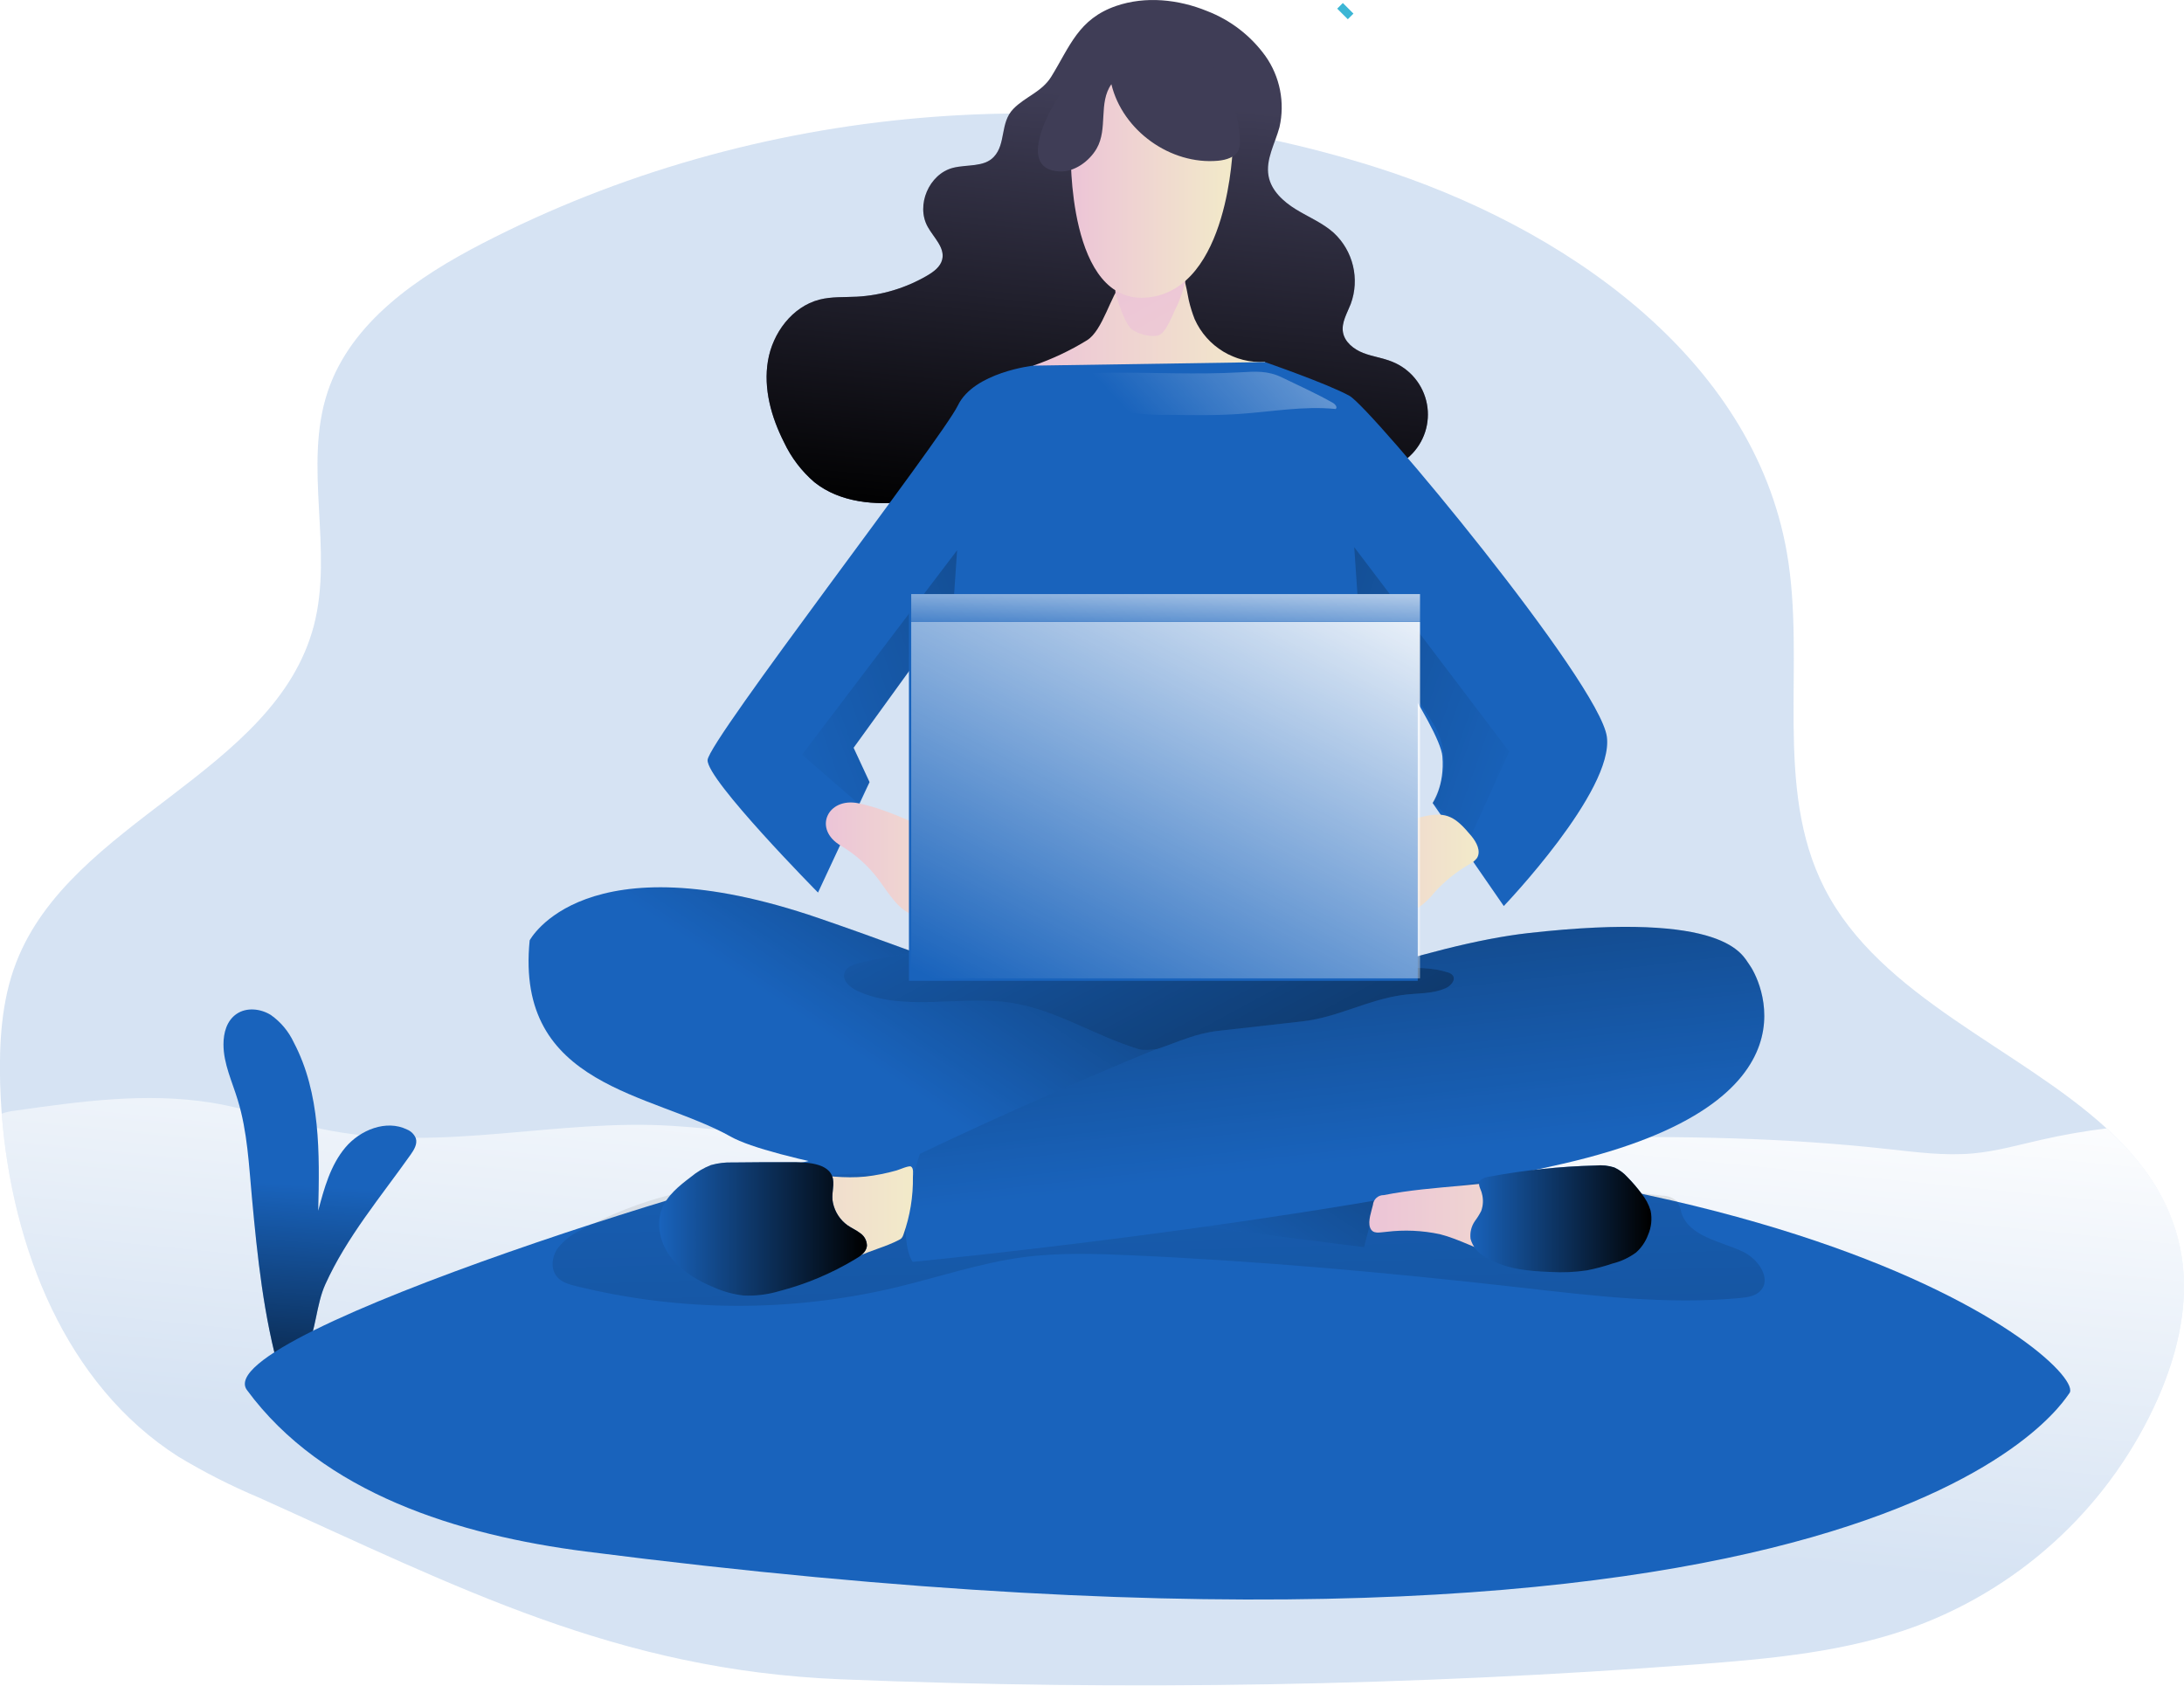
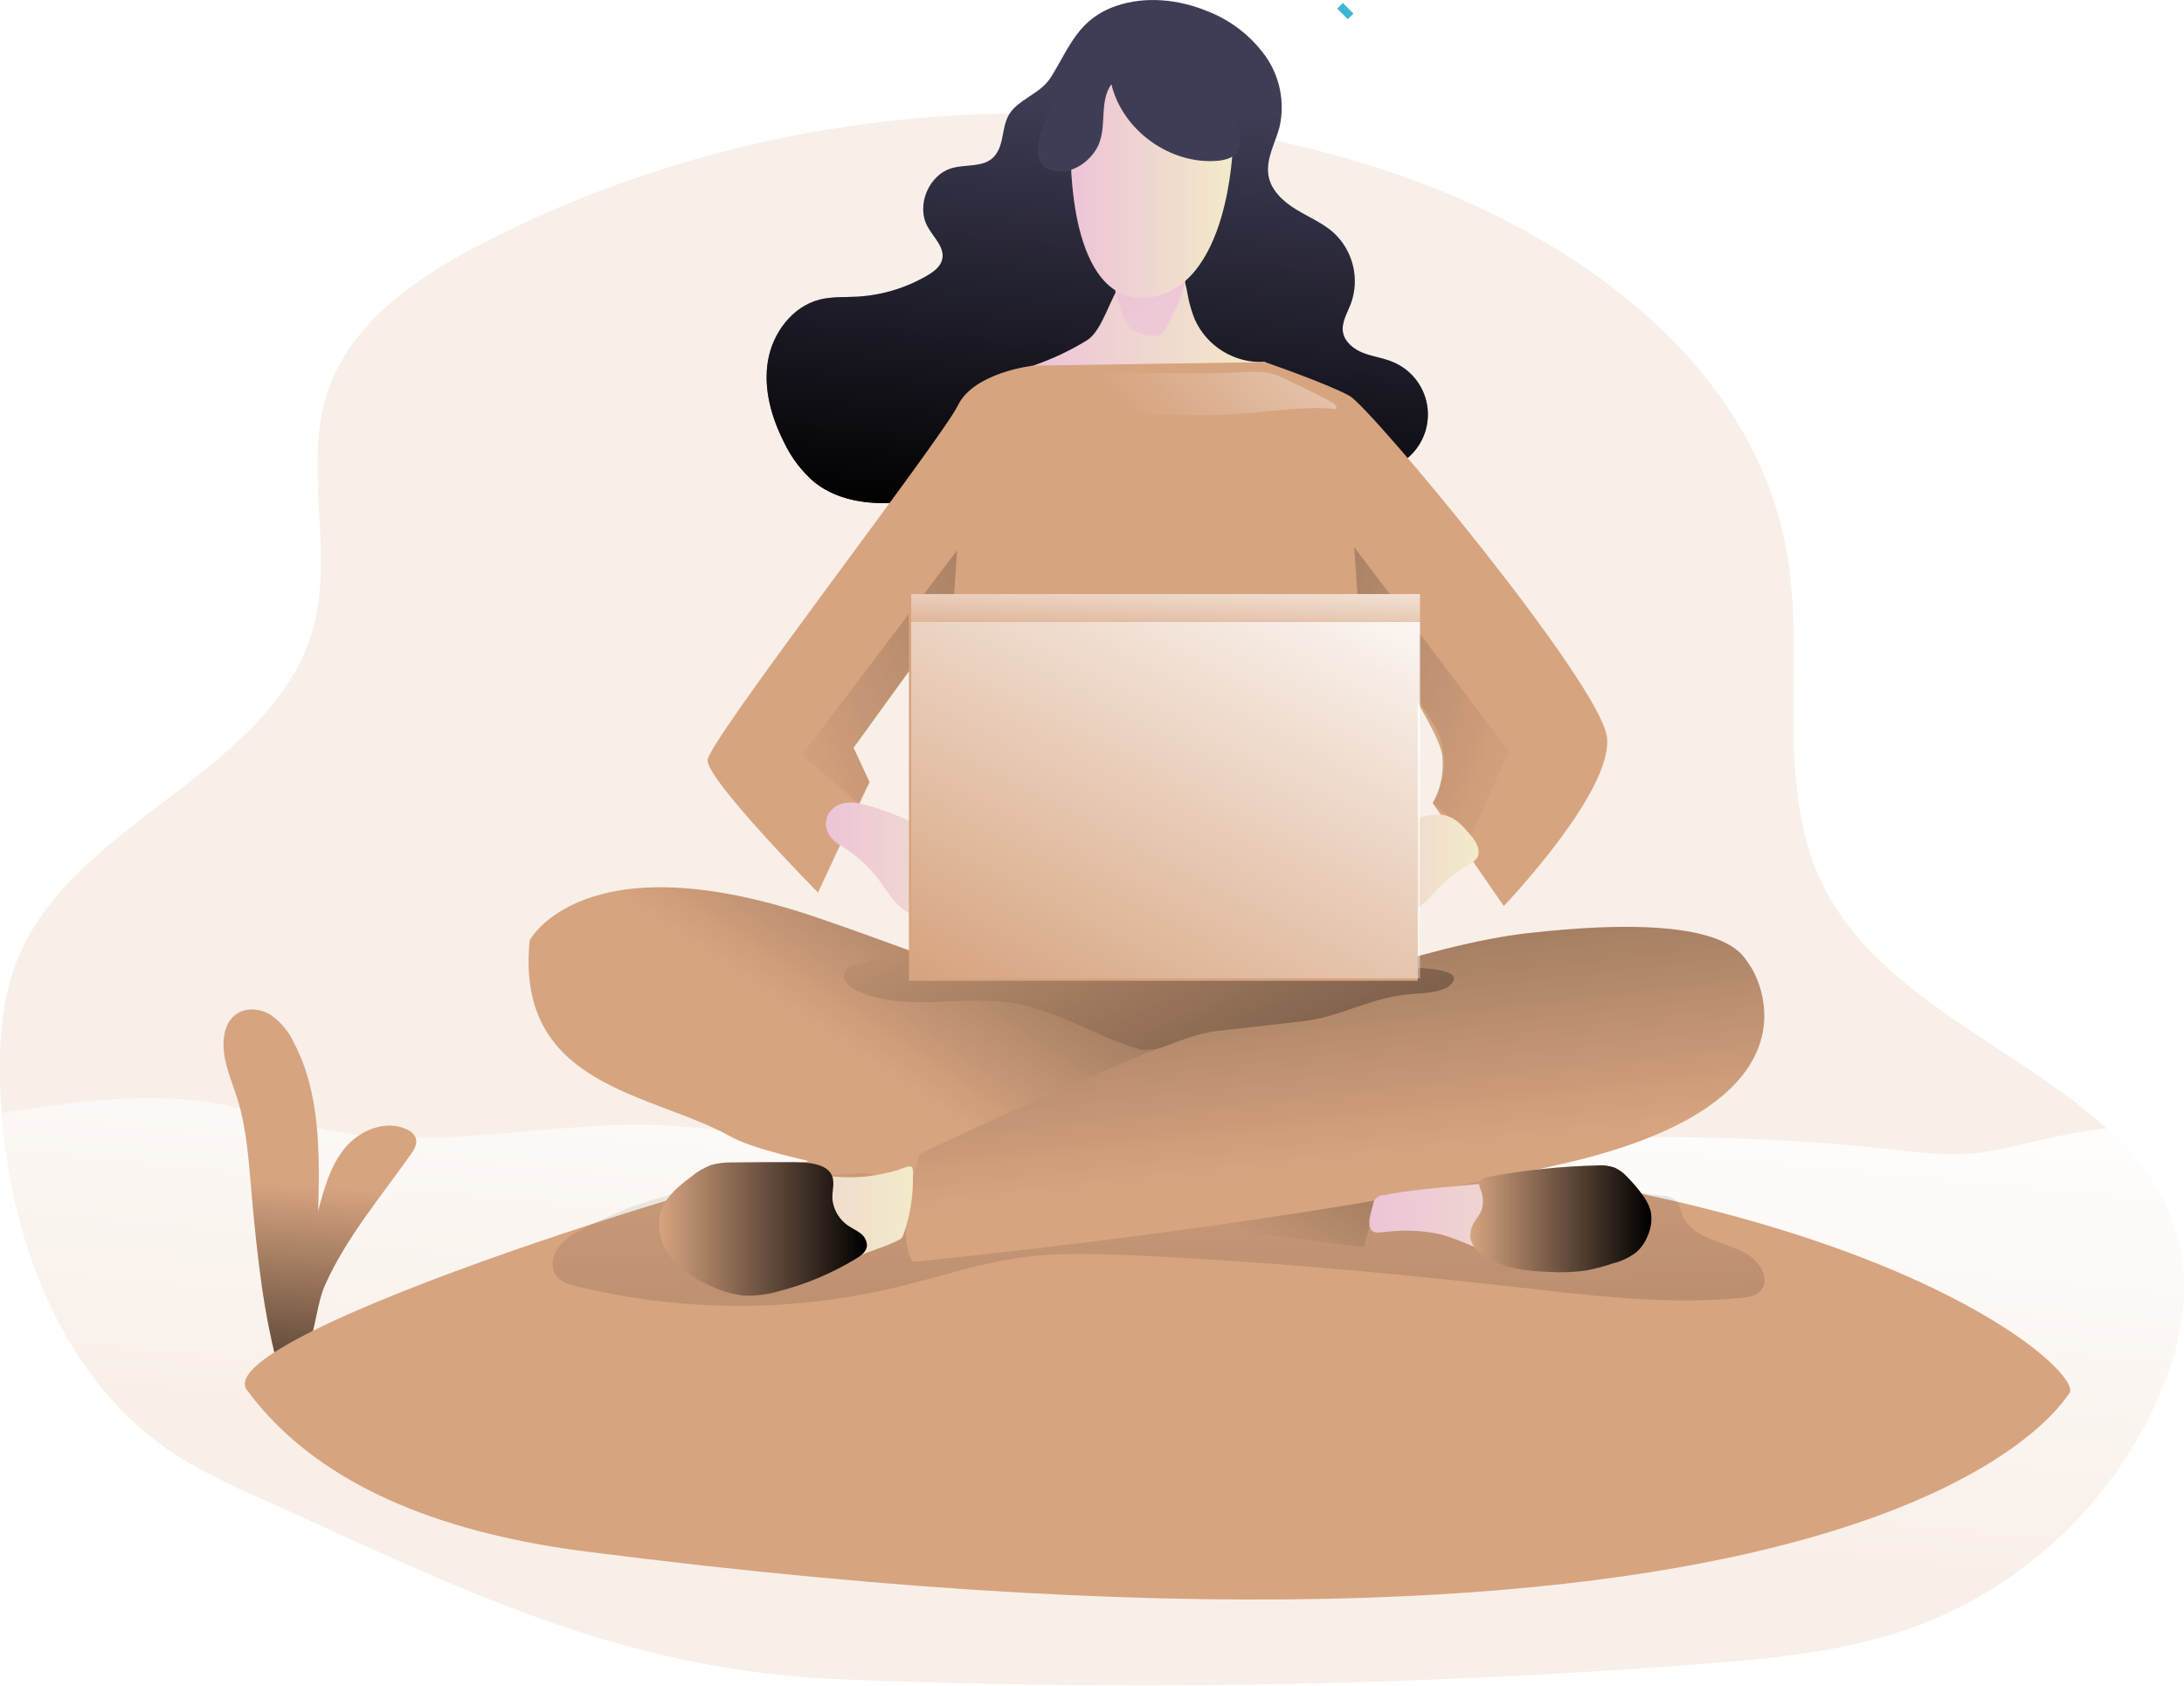
<svg xmlns="http://www.w3.org/2000/svg" xmlns:xlink="http://www.w3.org/1999/xlink" id="Layer_1" data-name="Layer 1" viewBox="0 0 499.59 385.54">
  <defs>
    <linearGradient id="linear-gradient" x1="251.81" y1="396.9" x2="263.37" y2="280.23" gradientUnits="userSpaceOnUse">
      <stop offset="0" stop-color="#fff" stop-opacity="0" />
      <stop offset="0.76" stop-color="#fff" stop-opacity="0.76" />
      <stop offset="0.99" stop-color="#fff" />
    </linearGradient>
    <linearGradient id="linear-gradient-2" x1="80.05" y1="326.65" x2="75.15" y2="400.58" gradientUnits="userSpaceOnUse">
      <stop offset="0" stop-opacity="0" />
      <stop offset="0.99" />
    </linearGradient>
    <linearGradient id="linear-gradient-3" x1="266.02" y1="77.83" x2="256.03" y2="178.74" xlink:href="#linear-gradient-2" />
    <linearGradient id="linear-gradient-4" x1="271.81" y1="292.91" x2="286" y2="784.04" xlink:href="#linear-gradient-2" />
    <linearGradient id="linear-gradient-5" x1="222.52" y1="309.21" x2="319.23" y2="165.2" xlink:href="#linear-gradient-2" />
    <linearGradient id="linear-gradient-6" x1="314.71" y1="321.49" x2="291.06" y2="114.15" xlink:href="#linear-gradient-2" />
    <linearGradient id="linear-gradient-7" x1="244.67" y1="135.21" x2="297.73" y2="135.21" gradientUnits="userSpaceOnUse">
      <stop offset="0" stop-color="#ecc4d7" />
      <stop offset="0.42" stop-color="#efd4d1" />
      <stop offset="1" stop-color="#f2eac9" />
    </linearGradient>
    <linearGradient id="linear-gradient-8" x1="267.6" y1="113.69" x2="330.56" y2="226.68" xlink:href="#linear-gradient-7" />
    <linearGradient id="linear-gradient-9" x1="239.55" y1="220.63" x2="356.22" y2="436.63" xlink:href="#linear-gradient-2" />
    <linearGradient id="linear-gradient-10" x1="5190.83" y1="224.15" x2="5448.73" y2="133.1" gradientTransform="matrix(-1, 0, 0, 1, 5552.02, 0)" xlink:href="#linear-gradient-2" />
    <linearGradient id="linear-gradient-11" x1="197.2" y1="253.48" x2="237.86" y2="253.48" xlink:href="#linear-gradient-7" />
    <linearGradient id="linear-gradient-12" x1="303.64" y1="253.94" x2="346.52" y2="253.94" xlink:href="#linear-gradient-7" />
    <linearGradient id="linear-gradient-13" x1="161.63" y1="336.72" x2="217.2" y2="336.72" xlink:href="#linear-gradient-7" />
    <linearGradient id="linear-gradient-14" x1="321.55" y1="333.08" x2="383.14" y2="333.08" xlink:href="#linear-gradient-7" />
    <linearGradient id="linear-gradient-15" x1="344.6" y1="334.31" x2="386.06" y2="334.31" xlink:href="#linear-gradient-2" />
    <linearGradient id="linear-gradient-16" x1="159.09" y1="336.61" x2="206.64" y2="336.61" xlink:href="#linear-gradient-2" />
    <linearGradient id="linear-gradient-17" x1="253.12" y1="98" x2="290.32" y2="98" xlink:href="#linear-gradient-7" />
    <linearGradient id="linear-gradient-18" x1="174.79" y1="166.39" x2="432.69" y2="75.34" xlink:href="#linear-gradient-2" />
    <linearGradient id="linear-gradient-19" x1="270.67" y1="154.17" x2="350.56" y2="78.49" xlink:href="#linear-gradient" />
    <linearGradient id="linear-gradient-20" x1="266.18" y1="149.63" x2="267.23" y2="125.45" xlink:href="#linear-gradient" />
    <linearGradient id="linear-gradient-21" x1="238.74" y1="237.04" x2="301.89" y2="114.73" xlink:href="#linear-gradient" />
  </defs>
-   <path d="M502,375.21a98,98,0,0,1-55,52.11c-16,6-33.3,7.56-50.35,8.86a1684.87,1684.87,0,0,1-196,3.43c-51.33-2.09-87.41-21-133.18-41.6a142.92,142.92,0,0,1-18.38-9.35c-25.74-16.43-38-47.75-40.38-78.45-.18-2.32-.29-4.63-.36-6.94C8.12,294,8.64,284.41,12,275.7c12.51-32.53,59.12-43.32,68.08-77,4.63-17.44-2.52-36.64,3.23-53.73,5.35-15.88,20.52-26.17,35.4-33.85C180.89,79,255.84,72.57,322.6,93.58c43.29,13.61,86.7,43.61,94.47,88.32,4.44,25.56-3.2,53.61,8.59,76.72,12.74,25,44.37,36.51,64.52,54.95,8.23,7.52,14.54,16.2,16.85,27.41C509.4,352.46,506.7,364.46,502,375.21Z" transform="translate(-8.32 -55.46)" fill="#1963bc" opacity="0.18" style="isolation:isolate" />
+   <path d="M502,375.21a98,98,0,0,1-55,52.11c-16,6-33.3,7.56-50.35,8.86a1684.87,1684.87,0,0,1-196,3.43c-51.33-2.09-87.41-21-133.18-41.6a142.92,142.92,0,0,1-18.38-9.35c-25.74-16.43-38-47.75-40.38-78.45-.18-2.32-.29-4.63-.36-6.94C8.12,294,8.64,284.41,12,275.7c12.51-32.53,59.12-43.32,68.08-77,4.63-17.44-2.52-36.64,3.23-53.73,5.35-15.88,20.52-26.17,35.4-33.85C180.89,79,255.84,72.57,322.6,93.58c43.29,13.61,86.7,43.61,94.47,88.32,4.44,25.56-3.2,53.61,8.59,76.72,12.74,25,44.37,36.51,64.52,54.95,8.23,7.52,14.54,16.2,16.85,27.41C509.4,352.46,506.7,364.46,502,375.21Z" transform="translate(-8.32 -55.46)" fill="#d7a480" opacity="0.18" style="isolation:isolate" />
  <path d="M502,375.21a98,98,0,0,1-55,52.11c-16,6-33.3,7.56-50.35,8.86a1684.87,1684.87,0,0,1-196,3.43c-51.33-2.09-87.41-21-133.18-41.6a142.92,142.92,0,0,1-18.38-9.35c-25.74-16.43-38-47.75-40.38-78.45a13.74,13.74,0,0,1,2.92-.66c14.9-2.13,30.09-4.24,45-1.85,9.26,1.51,18.17,4.74,27.4,6.43,26,4.82,52.05-2.79,78.13-1.12,22.05,1.41,43.77,6.14,66.11,6.81,23.52.72,47.07-.1,70.58-1.17,47-2.15,94.33-5.52,141.28-.34,6.51.71,13,1.59,19.56,1,5.26-.49,10.38-1.94,15.54-3.11a148.46,148.46,0,0,1,15-2.62c8.23,7.52,14.54,16.2,16.85,27.41C509.4,352.46,506.7,364.46,502,375.21Z" transform="translate(-8.32 -55.46)" fill="url(#linear-gradient)" />
-   <path d="M102.24,319.61c.79-1.11,1.61-2.46,1.2-3.76a3.66,3.66,0,0,0-2-2c-4.75-2.33-10.73.07-14.13,4.12s-4.85,9.34-6.2,14.46c.34-13.12.53-26.9-5.59-38.51a15.84,15.84,0,0,0-5.25-6.28c-2.35-1.46-5.55-1.8-7.83-.24s-3,4.34-3,7c0,4.39,2,8.5,3.26,12.69,2.22,7.21,2.55,14.84,3.25,22.36,1.25,13.5,2.68,27.19,6.41,40.23-.14-.48,5.43-4.24,6-5.38,2.22-4.29,2.27-10.42,4.39-15.07C87.65,338.42,95.44,329.23,102.24,319.61Z" transform="translate(-8.32 -55.46)" fill="#1963bc" />
+   <path d="M102.24,319.61c.79-1.11,1.61-2.46,1.2-3.76a3.66,3.66,0,0,0-2-2c-4.75-2.33-10.73.07-14.13,4.12s-4.85,9.34-6.2,14.46c.34-13.12.53-26.9-5.59-38.51a15.84,15.84,0,0,0-5.25-6.28c-2.35-1.46-5.55-1.8-7.83-.24s-3,4.34-3,7c0,4.39,2,8.5,3.26,12.69,2.22,7.21,2.55,14.84,3.25,22.36,1.25,13.5,2.68,27.19,6.41,40.23-.14-.48,5.43-4.24,6-5.38,2.22-4.29,2.27-10.42,4.39-15.07C87.65,338.42,95.44,329.23,102.24,319.61Z" transform="translate(-8.32 -55.46)" fill="#d7a480" />
  <path d="M102.24,319.61c.79-1.11,1.61-2.46,1.2-3.76a3.66,3.66,0,0,0-2-2c-4.75-2.33-10.73.07-14.13,4.12s-4.85,9.34-6.2,14.46c.34-13.12.53-26.9-5.59-38.51a15.84,15.84,0,0,0-5.25-6.28c-2.35-1.46-5.55-1.8-7.83-.24s-3,4.34-3,7c0,4.39,2,8.5,3.26,12.69,2.22,7.21,2.55,14.84,3.25,22.36,1.25,13.5,2.68,27.19,6.41,40.23-.14-.48,5.43-4.24,6-5.38,2.22-4.29,2.27-10.42,4.39-15.07C87.65,338.42,95.44,329.23,102.24,319.61Z" transform="translate(-8.32 -55.46)" fill="url(#linear-gradient-2)" />
  <path d="M263.64,56.82c6.7-2.3,14.21-1.52,20.78,1.16a29.54,29.54,0,0,1,13.36,10.29A20.35,20.35,0,0,1,301,84.55c-1,3.73-3.19,7.36-2.5,11.16.6,3.34,3.37,5.86,6.26,7.64s6.11,3.09,8.64,5.36a15.09,15.09,0,0,1,3.9,16.28c-.82,2.11-2.15,4.22-1.78,6.46s2.46,3.91,4.61,4.75,4.49,1.12,6.64,2a13,13,0,0,1,4.07,21.56c-2.93,2.76-6.95,4-10.84,5a137.69,137.69,0,0,1-46.2,3.57c-11.93-1.11-23.88-3.79-35.79-2.41-7.43.86-14.61,3.29-22,4.26s-15.54.26-21.39-4.41a27.39,27.39,0,0,1-6.95-9.13c-2.92-5.75-4.75-12.29-3.68-18.64s5.53-12.38,11.78-14c2.78-.71,5.71-.52,8.58-.67a35.76,35.76,0,0,0,16.1-4.85c1.48-.87,3-2,3.4-3.65.66-2.74-1.93-5-3.31-7.48-2.76-4.92.29-12.07,5.75-13.49,3.2-.83,7.12-.1,9.37-2.52,2.82-3,1.39-7.78,4.43-10.94,2.72-2.82,6.52-3.88,8.7-7.39C253.06,66.09,255,59.8,263.64,56.82Z" transform="translate(-8.32 -55.46)" fill="#3f3d56" />
  <path d="M263.64,56.82c6.7-2.3,14.21-1.52,20.78,1.16a29.54,29.54,0,0,1,13.36,10.29A20.35,20.35,0,0,1,301,84.55c-1,3.73-3.19,7.36-2.5,11.16.6,3.34,3.37,5.86,6.26,7.64s6.11,3.09,8.64,5.36a15.09,15.09,0,0,1,3.9,16.28c-.82,2.11-2.15,4.22-1.78,6.46s2.46,3.91,4.61,4.75,4.49,1.12,6.64,2a13,13,0,0,1,4.07,21.56c-2.93,2.76-6.95,4-10.84,5a137.69,137.69,0,0,1-46.2,3.57c-11.93-1.11-23.88-3.79-35.79-2.41-7.43.86-14.61,3.29-22,4.26s-15.54.26-21.39-4.41a27.39,27.39,0,0,1-6.95-9.13c-2.92-5.75-4.75-12.29-3.68-18.64s5.53-12.38,11.78-14c2.78-.71,5.71-.52,8.58-.67a35.76,35.76,0,0,0,16.1-4.85c1.48-.87,3-2,3.4-3.65.66-2.74-1.93-5-3.31-7.48-2.76-4.92.29-12.07,5.75-13.49,3.2-.83,7.12-.1,9.37-2.52,2.82-3,1.39-7.78,4.43-10.94,2.72-2.82,6.52-3.88,8.7-7.39C253.06,66.09,255,59.8,263.64,56.82Z" transform="translate(-8.32 -55.46)" fill="url(#linear-gradient-3)" />
-   <path d="M64.81,373.44c17.38,23.63,48.36,33.2,77.45,36.93,296.66,38,338.05-34.59,339.4-36.16,4.88-5.65-67.16-69.3-279.19-54.93C187.64,320.28,55.39,360.63,64.81,373.44Z" transform="translate(-8.32 -55.46)" fill="#1963bc" />
+   <path d="M64.81,373.44c17.38,23.63,48.36,33.2,77.45,36.93,296.66,38,338.05-34.59,339.4-36.16,4.88-5.65-67.16-69.3-279.19-54.93C187.64,320.28,55.39,360.63,64.81,373.44Z" transform="translate(-8.32 -55.46)" fill="#d7a480" />
  <path d="M141.13,336.89a14.15,14.15,0,0,0-5.33,4.24c-1.27,1.91-1.55,4.67-.06,6.41,1.06,1.25,2.75,1.73,4.35,2.13a155.67,155.67,0,0,0,73.18.29c9.74-2.33,19.29-5.61,29.22-6.92,8-1.05,16.15-.8,24.24-.44,29.77,1.32,59.48,4,89.09,7.36,16.8,1.91,33.73,4,50.56,2.43,1.67-.16,3.48-.42,4.63-1.64,2.66-2.81-.57-7.39-4.08-9-5.19-2.41-12.25-3.42-14-8.88a7.26,7.26,0,0,0-1-2.6,4.89,4.89,0,0,0-3.33-1.3,1046.28,1046.28,0,0,0-204.67-3.64C168.05,326.59,155.15,329.29,141.13,336.89Z" transform="translate(-8.32 -55.46)" fill="url(#linear-gradient-4)" />
-   <path d="M129.48,270.58s12.35-23.57,66.24-5.05,130.8,51.65,130.8,51.65l-6.17,23.58S193.48,325.6,175.51,315.49,126.11,304.27,129.48,270.58Z" transform="translate(-8.32 -55.46)" fill="#1963bc" />
+   <path d="M129.48,270.58s12.35-23.57,66.24-5.05,130.8,51.65,130.8,51.65l-6.17,23.58S193.48,325.6,175.51,315.49,126.11,304.27,129.48,270.58Z" transform="translate(-8.32 -55.46)" fill="#d7a480" />
  <path d="M129.48,270.58s12.35-23.57,66.24-5.05,130.8,51.65,130.8,51.65l-6.17,23.58S193.48,325.6,175.51,315.49,126.11,304.27,129.48,270.58Z" transform="translate(-8.32 -55.46)" fill="url(#linear-gradient-5)" />
-   <path d="M218.74,319.42S312.49,274,358,268.9s48.84,5.05,50.53,7.3,18.52,31.43-42.67,45.47-148.76,22.45-148.76,22.45S212.56,338.51,218.74,319.42Z" transform="translate(-8.32 -55.46)" fill="#1963bc" />
+   <path d="M218.74,319.42S312.49,274,358,268.9s48.84,5.05,50.53,7.3,18.52,31.43-42.67,45.47-148.76,22.45-148.76,22.45S212.56,338.51,218.74,319.42Z" transform="translate(-8.32 -55.46)" fill="#d7a480" />
  <path d="M218.74,319.42S312.49,274,358,268.9s48.84,5.05,50.53,7.3,18.52,31.43-42.67,45.47-148.76,22.45-148.76,22.45S212.56,338.51,218.74,319.42Z" transform="translate(-8.32 -55.46)" fill="url(#linear-gradient-6)" />
  <path d="M315.42,58.65l1.29-1.29" transform="translate(-8.32 -55.46)" fill="none" stroke="#3cb6d5" stroke-miterlimit="10" stroke-width="3.43" />
  <path d="M257,133.28a61.61,61.61,0,0,1-12.34,5.82,28.75,28.75,0,0,0,9.1,9.26c5.39,3.26,11.89,4.15,18.19,4.21a33.45,33.45,0,0,0,10.55-1.27c4.59-1.48,8.52-4.49,12.19-7.62,1.64-1.42,3.42-3.31,3-5.43a16.56,16.56,0,0,1-16.09-9.78,30.72,30.72,0,0,1-1.34-4.31c-.16-.62-.77-4.54-1.2-5a4.63,4.63,0,0,0-4-1.23c-3.22.58-7.69-.52-10,2.11C262.36,123.05,260.61,131,257,133.28Z" transform="translate(-8.32 -55.46)" fill="url(#linear-gradient-7)" />
  <path d="M267.34,130.88a8.81,8.81,0,0,0,5.66,1.39c2-.23,3.56-5,4.52-6.77a12.27,12.27,0,0,0,.72-1.72,21.92,21.92,0,0,0,1.55-6.58c0,.63-4.17,1.29-4.71,1.37-1.74.26-3.51.35-5.26.53-2.43.25-7.29.36-6.21,3.87C264.15,124.76,265.77,129.9,267.34,130.88Z" transform="translate(-8.32 -55.46)" fill="url(#linear-gradient-8)" />
-   <path d="M244.67,139.1s-13.58,1.52-17.23,9.1-57,76.63-57.26,81.12,25.26,30.32,25.26,30.32l11.79-25.27-3.65-7.85,22.74-31.44-.9,81.2,47.83,19.1L317,278.56l1.62-83.76s19.09,26.94,19.65,33.68-2.24,10.67-2.24,10.67l16.28,23.57s25.26-26.38,23.58-38.73S322,148.76,317,146s-19.32-7.71-19.32-7.71Z" transform="translate(-8.32 -55.46)" fill="#1963bc" />
-   <path d="M216.92,273.54a85.5,85.5,0,0,0-12.08,2.2c-1.36.35-2.91.91-3.34,2.25-.59,1.82,1.33,3.44,3.08,4.22,10.85,4.83,23.55.82,35.29,2.7,10.06,1.62,18.91,7.48,28.66,10.47a4,4,0,0,0,1.45.26,16.92,16.92,0,0,0,3.27-.26c4.66-1.61,8.58-3.52,13.7-4.1l19.26-2.17c8.05-.91,14.66-4.81,22.67-6,3.41-.51,7-.19,10.17-1.61,1.16-.53,2.34-1.88,1.6-2.91a2.27,2.27,0,0,0-1.2-.71c-3.47-1.13-7.19-1.05-10.83-1C291.45,277.54,253.89,269.54,216.92,273.54Z" transform="translate(-8.32 -55.46)" fill="#1963bc" />
+   <path d="M244.67,139.1s-13.58,1.52-17.23,9.1-57,76.63-57.26,81.12,25.26,30.32,25.26,30.32l11.79-25.27-3.65-7.85,22.74-31.44-.9,81.2,47.83,19.1L317,278.56l1.62-83.76s19.09,26.94,19.65,33.68-2.24,10.67-2.24,10.67l16.28,23.57s25.26-26.38,23.58-38.73S322,148.76,317,146s-19.32-7.71-19.32-7.71Z" transform="translate(-8.32 -55.46)" fill="#d7a480" />
+   <path d="M216.92,273.54a85.5,85.5,0,0,0-12.08,2.2c-1.36.35-2.91.91-3.34,2.25-.59,1.82,1.33,3.44,3.08,4.22,10.85,4.83,23.55.82,35.29,2.7,10.06,1.62,18.91,7.48,28.66,10.47a4,4,0,0,0,1.45.26,16.92,16.92,0,0,0,3.27-.26c4.66-1.61,8.58-3.52,13.7-4.1l19.26-2.17c8.05-.91,14.66-4.81,22.67-6,3.41-.51,7-.19,10.17-1.61,1.16-.53,2.34-1.88,1.6-2.91a2.27,2.27,0,0,0-1.2-.71c-3.47-1.13-7.19-1.05-10.83-1C291.45,277.54,253.89,269.54,216.92,273.54Z" transform="translate(-8.32 -55.46)" fill="#d7a480" />
  <path d="M216.92,273.54a85.5,85.5,0,0,0-12.08,2.2c-1.36.35-2.91.91-3.34,2.25-.59,1.82,1.33,3.44,3.08,4.22,10.85,4.83,23.55.82,35.29,2.7,10.06,1.62,18.91,7.48,28.66,10.47a4,4,0,0,0,1.45.26,16.92,16.92,0,0,0,3.27-.26c4.66-1.61,8.58-3.52,13.7-4.1l19.26-2.17c8.05-.91,14.66-4.81,22.67-6,3.41-.51,7-.19,10.17-1.61,1.16-.53,2.34-1.88,1.6-2.91a2.27,2.27,0,0,0-1.2-.71c-3.47-1.13-7.19-1.05-10.83-1C291.45,277.54,253.89,269.54,216.92,273.54Z" transform="translate(-8.32 -55.46)" fill="url(#linear-gradient-9)" />
  <path d="M318.1,180.63l.94,13.75,17,26.39a16.46,16.46,0,0,1,1.3,15.36l-1.29,3,8.77,7.53,8.73-19.28Z" transform="translate(-8.32 -55.46)" fill="url(#linear-gradient-10)" />
  <path d="M227.6,248.2a19.85,19.85,0,0,1,4.87,2.5c3.8,2.91,5.05,8.06,5.36,12.84a5,5,0,0,1-.33,2.6,4,4,0,0,1-3.74,1.79c-3.52,0-6.66-2.38-10.17-2.72-1.8-.18-3.64.18-5.41-.18-4.16-.85-6.48-5.13-9-8.52a29.81,29.81,0,0,0-8.53-7.6c-6.45-3.81-3-11.12,4-9.7C212.39,240.8,220.23,245.21,227.6,248.2Z" transform="translate(-8.32 -55.46)" fill="url(#linear-gradient-11)" />
  <path d="M317.19,246.15a14.65,14.65,0,0,0-4.62,1.64c-2.06,1.31-3.33,3.54-5,5.28-1.42,1.43-3.24,2.68-3.75,4.63a5.43,5.43,0,0,0,.43,3.56,8.49,8.49,0,0,0,9.62,4.56c1.54-.42,2.93-1.28,4.46-1.71,4.75-1.35,10.32,1.44,14.55-1.09a16.57,16.57,0,0,0,3.53-3.37,32.93,32.93,0,0,1,7.86-6.39,5.22,5.22,0,0,0,1.9-1.5c1-1.58-.09-3.64-1.29-5.08-3.51-4.2-5.53-5.67-10.82-4.46C328.4,243.5,322.8,244.84,317.19,246.15Z" transform="translate(-8.32 -55.46)" fill="url(#linear-gradient-12)" />
  <path d="M206.28,324.61c-9.43.94-18.88-2.55-28.32-1.66a39.32,39.32,0,0,0-9.94,2.4,11.37,11.37,0,0,0-4.2,2.35c-2.1,2.07-2.51,5.36-2,8.26,1,5.66,5.16,10.49,10.3,13.06a19.19,19.19,0,0,0,10.3,2.05,33,33,0,0,0,5-1,49.94,49.94,0,0,0,10.7-3.54c2.16-1.1,4.15-2.5,6.32-3.56,3.08-1.5,6.47-2.27,9.5-3.86a2,2,0,0,0,.63-.43,2.29,2.29,0,0,0,.41-.79,37.72,37.72,0,0,0,2.17-13.23c0-.64.21-2-.45-2.35-.51-.26-2.71.74-3.3.9A44.36,44.36,0,0,1,206.28,324.61Z" transform="translate(-8.32 -55.46)" fill="url(#linear-gradient-13)" />
  <path d="M337.69,337.79c4.54,1.15,8.66,3.57,13.16,4.84A44,44,0,0,0,362.69,344c6,0,12.31-.46,17.51-3.51a6.6,6.6,0,0,0,2.15-1.81c1.34-1.91.75-4.55-.14-6.71-1.54-3.79-4.07-7.48-7.88-9-4.5-1.75-9.51,0-14.19,1.13-11.52,2.89-23.63,2.45-35.28,4.75a2.44,2.44,0,0,0-2.48,2.25c-.33,1.4-1.19,3.71-.66,5.15.61,1.68,2.27,1.08,3.73,1A37,37,0,0,1,337.69,337.79Z" transform="translate(-8.32 -55.46)" fill="url(#linear-gradient-14)" />
-   <path d="M347.15,332.47a15.36,15.36,0,0,1-1.44,2.31,5.84,5.84,0,0,0-1,4.08,6.53,6.53,0,0,0,3.17,4c4.38,2.86,9.85,3.39,15.08,3.57a39.88,39.88,0,0,0,8.39-.37,45.28,45.28,0,0,0,5.84-1.56,15.22,15.22,0,0,0,5.37-2.51,10,10,0,0,0,2.74-4,9.25,9.25,0,0,0,.6-5.58,11.25,11.25,0,0,0-2.1-3.93,36.61,36.61,0,0,0-3.2-3.73,9.26,9.26,0,0,0-3-2.22,10.48,10.48,0,0,0-4.25-.45,153.54,153.54,0,0,0-24.49,2.57,3.72,3.72,0,0,0-1.75.68c-1.05.91,0,2.12.2,3.17A6.58,6.58,0,0,1,347.15,332.47Z" transform="translate(-8.32 -55.46)" fill="#1963bc" />
-   <path d="M202.2,335.76c.94.65,2,1.1,2.9,1.8a3.49,3.49,0,0,1,1.53,2.9c-.13,1.38-1.42,2.33-2.6,3a65.48,65.48,0,0,1-17.44,7.35,24.43,24.43,0,0,1-8.27,1,23.1,23.1,0,0,1-6.61-1.81c-3.69-1.52-7.27-3.57-9.75-6.69s-3.68-7.47-2.27-11.2c1.19-3.16,4-5.39,6.68-7.42a16.58,16.58,0,0,1,4.57-2.71,16.37,16.37,0,0,1,5-.6c4.43-.07,8.85-.06,13.28-.06,3,0,8.95-.05,9.64,3.86.32,1.79-.44,3.59,0,5.45A8.42,8.42,0,0,0,202.2,335.76Z" transform="translate(-8.32 -55.46)" fill="#1963bc" />
+   <path d="M347.15,332.47a15.36,15.36,0,0,1-1.44,2.31,5.84,5.84,0,0,0-1,4.08,6.53,6.53,0,0,0,3.17,4c4.38,2.86,9.85,3.39,15.08,3.57a39.88,39.88,0,0,0,8.39-.37,45.28,45.28,0,0,0,5.84-1.56,15.22,15.22,0,0,0,5.37-2.51,10,10,0,0,0,2.74-4,9.25,9.25,0,0,0,.6-5.58,11.25,11.25,0,0,0-2.1-3.93,36.61,36.61,0,0,0-3.2-3.73,9.26,9.26,0,0,0-3-2.22,10.48,10.48,0,0,0-4.25-.45,153.54,153.54,0,0,0-24.49,2.57,3.72,3.72,0,0,0-1.75.68c-1.05.91,0,2.12.2,3.17A6.58,6.58,0,0,1,347.15,332.47Z" transform="translate(-8.32 -55.46)" fill="#d7a480" />
+   <path d="M202.2,335.76c.94.65,2,1.1,2.9,1.8a3.49,3.49,0,0,1,1.53,2.9c-.13,1.38-1.42,2.33-2.6,3a65.48,65.48,0,0,1-17.44,7.35,24.43,24.43,0,0,1-8.27,1,23.1,23.1,0,0,1-6.61-1.81c-3.69-1.52-7.27-3.57-9.75-6.69s-3.68-7.47-2.27-11.2c1.19-3.16,4-5.39,6.68-7.42a16.58,16.58,0,0,1,4.57-2.71,16.37,16.37,0,0,1,5-.6c4.43-.07,8.85-.06,13.28-.06,3,0,8.95-.05,9.64,3.86.32,1.79-.44,3.59,0,5.45A8.42,8.42,0,0,0,202.2,335.76Z" transform="translate(-8.32 -55.46)" fill="#d7a480" />
  <path d="M347.15,332.47a15.36,15.36,0,0,1-1.44,2.31,5.84,5.84,0,0,0-1,4.08,6.53,6.53,0,0,0,3.17,4c4.38,2.86,9.85,3.39,15.08,3.57a39.88,39.88,0,0,0,8.39-.37,45.28,45.28,0,0,0,5.84-1.56,15.22,15.22,0,0,0,5.37-2.51,10,10,0,0,0,2.74-4,9.25,9.25,0,0,0,.6-5.58,11.25,11.25,0,0,0-2.1-3.93,36.61,36.61,0,0,0-3.2-3.73,9.26,9.26,0,0,0-3-2.22,10.48,10.48,0,0,0-4.25-.45,153.54,153.54,0,0,0-24.49,2.57,3.72,3.72,0,0,0-1.75.68c-1.05.91,0,2.12.2,3.17A6.58,6.58,0,0,1,347.15,332.47Z" transform="translate(-8.32 -55.46)" fill="url(#linear-gradient-15)" />
  <path d="M202.2,335.76c.94.65,2,1.1,2.9,1.8a3.49,3.49,0,0,1,1.53,2.9c-.13,1.38-1.42,2.33-2.6,3a65.48,65.48,0,0,1-17.44,7.35,24.43,24.43,0,0,1-8.27,1,23.1,23.1,0,0,1-6.61-1.81c-3.69-1.52-7.27-3.57-9.75-6.69s-3.68-7.47-2.27-11.2c1.19-3.16,4-5.39,6.68-7.42a16.58,16.58,0,0,1,4.57-2.71,16.37,16.37,0,0,1,5-.6c4.43-.07,8.85-.06,13.28-.06,3,0,8.95-.05,9.64,3.86.32,1.79-.44,3.59,0,5.45A8.42,8.42,0,0,0,202.2,335.76Z" transform="translate(-8.32 -55.46)" fill="url(#linear-gradient-16)" />
  <path d="M253.26,90.1s-.84,35.37,17.69,33.4S290.32,89,290.32,89s-7.58-19.09-23.58-16.28S253.26,90.1,253.26,90.1Z" transform="translate(-8.32 -55.46)" fill="url(#linear-gradient-17)" />
  <path d="M262.55,74.72c2.54,10.62,13.54,18.5,24.41,17.51,1.87-.18,4-.8,4.72-2.53a5.56,5.56,0,0,0,.25-2.47,28.55,28.55,0,0,0-5.13-15.11,19.41,19.41,0,0,0-13.47-8c-7.76-.73-15,4.09-20.27,9.87-3.29,3.63-13.24,20.17-2.39,20.69,3.47.16,6.83-2.36,8.5-5.22C261.81,84.89,259.53,79,262.55,74.72Z" transform="translate(-8.32 -55.46)" fill="#3f3d56" />
  <polygon points="218.94 125.87 218 139.62 195.27 171.05 198.91 178.91 196.27 183.75 183.47 172.64 218.94 125.87" fill="url(#linear-gradient-18)" />
  <path d="M245.71,142.06c.75,2,3.26,2.56,5.35,3.07,4,1,7.78,3,11.81,4a54,54,0,0,0,12.83,1.22c5.44.09,10.89.18,16.32-.21,7.28-.51,14.57-1.85,21.83-1.12.49-.36-.08-1.09-.61-1.39-3.78-2.14-7.74-3.93-11.65-5.82-3.24-1.58-6-1.39-9.6-1.18-9.85.56-19.72,0-29.58.1A112.47,112.47,0,0,0,245.71,142.06Z" transform="translate(-8.32 -55.46)" fill="url(#linear-gradient-19)" />
-   <rect x="207.92" y="135.9" width="116.39" height="88.46" fill="#1963bc" />
+   <rect x="207.92" y="135.9" width="116.39" height="88.46" fill="#d7a480" />
  <rect x="208.44" y="135.9" width="116.39" height="6.19" fill="url(#linear-gradient-20)" />
  <rect x="208.44" y="142.21" width="116.39" height="81.59" fill="url(#linear-gradient-21)" />
</svg>
